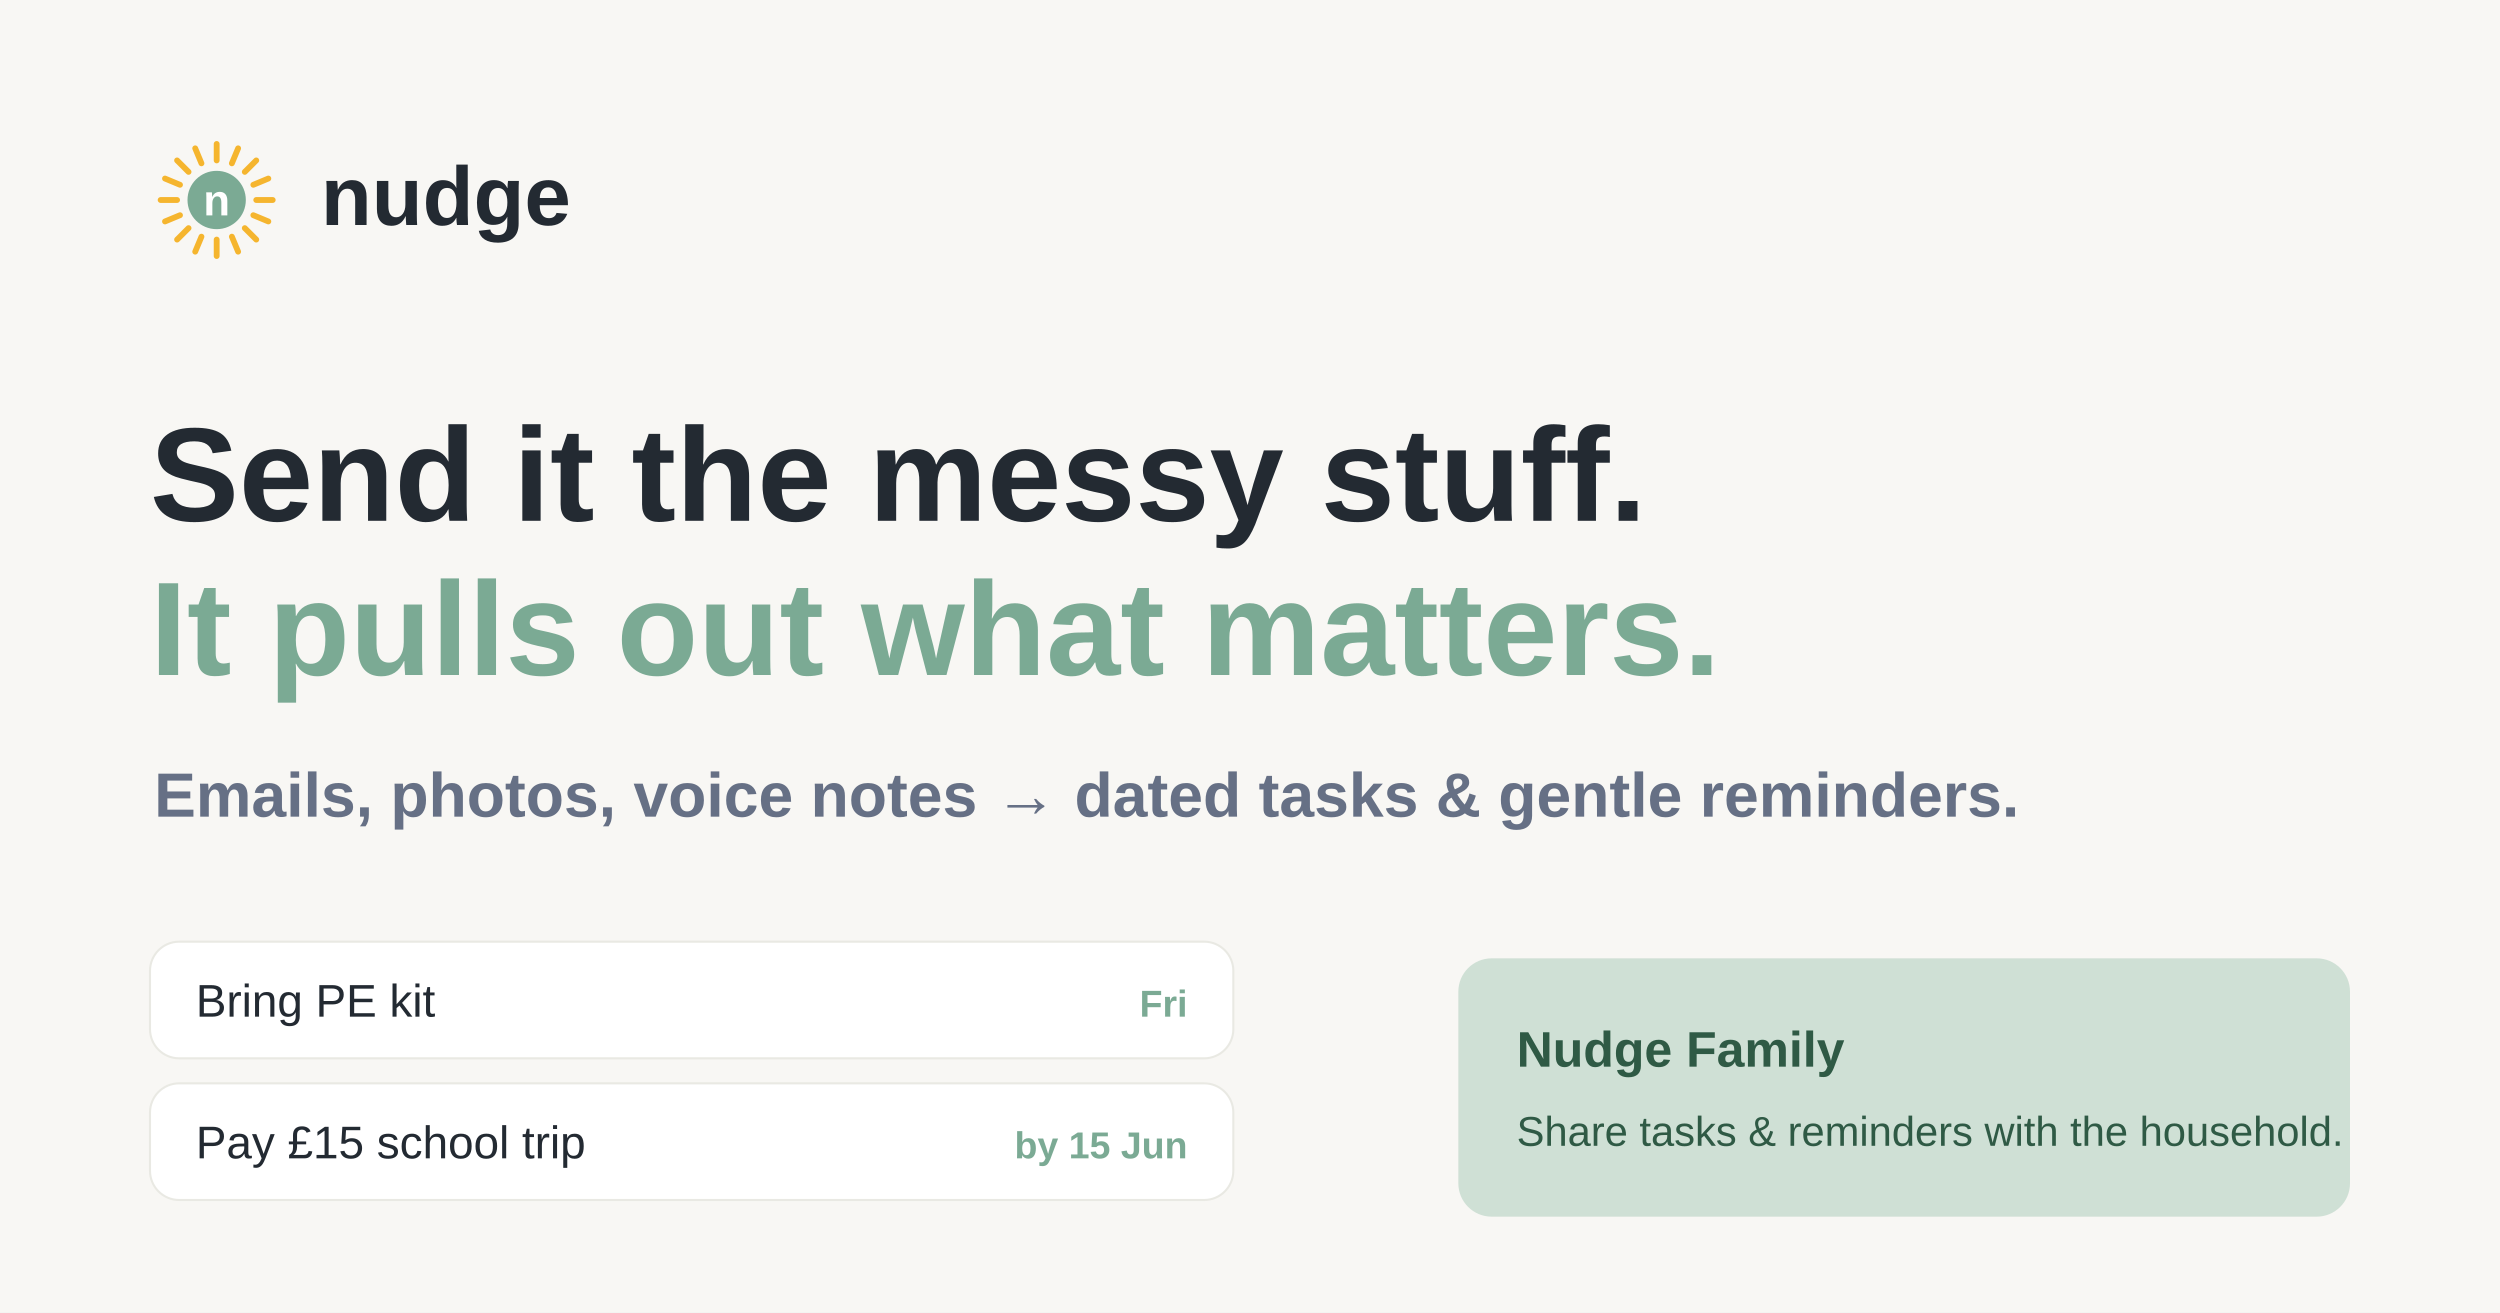
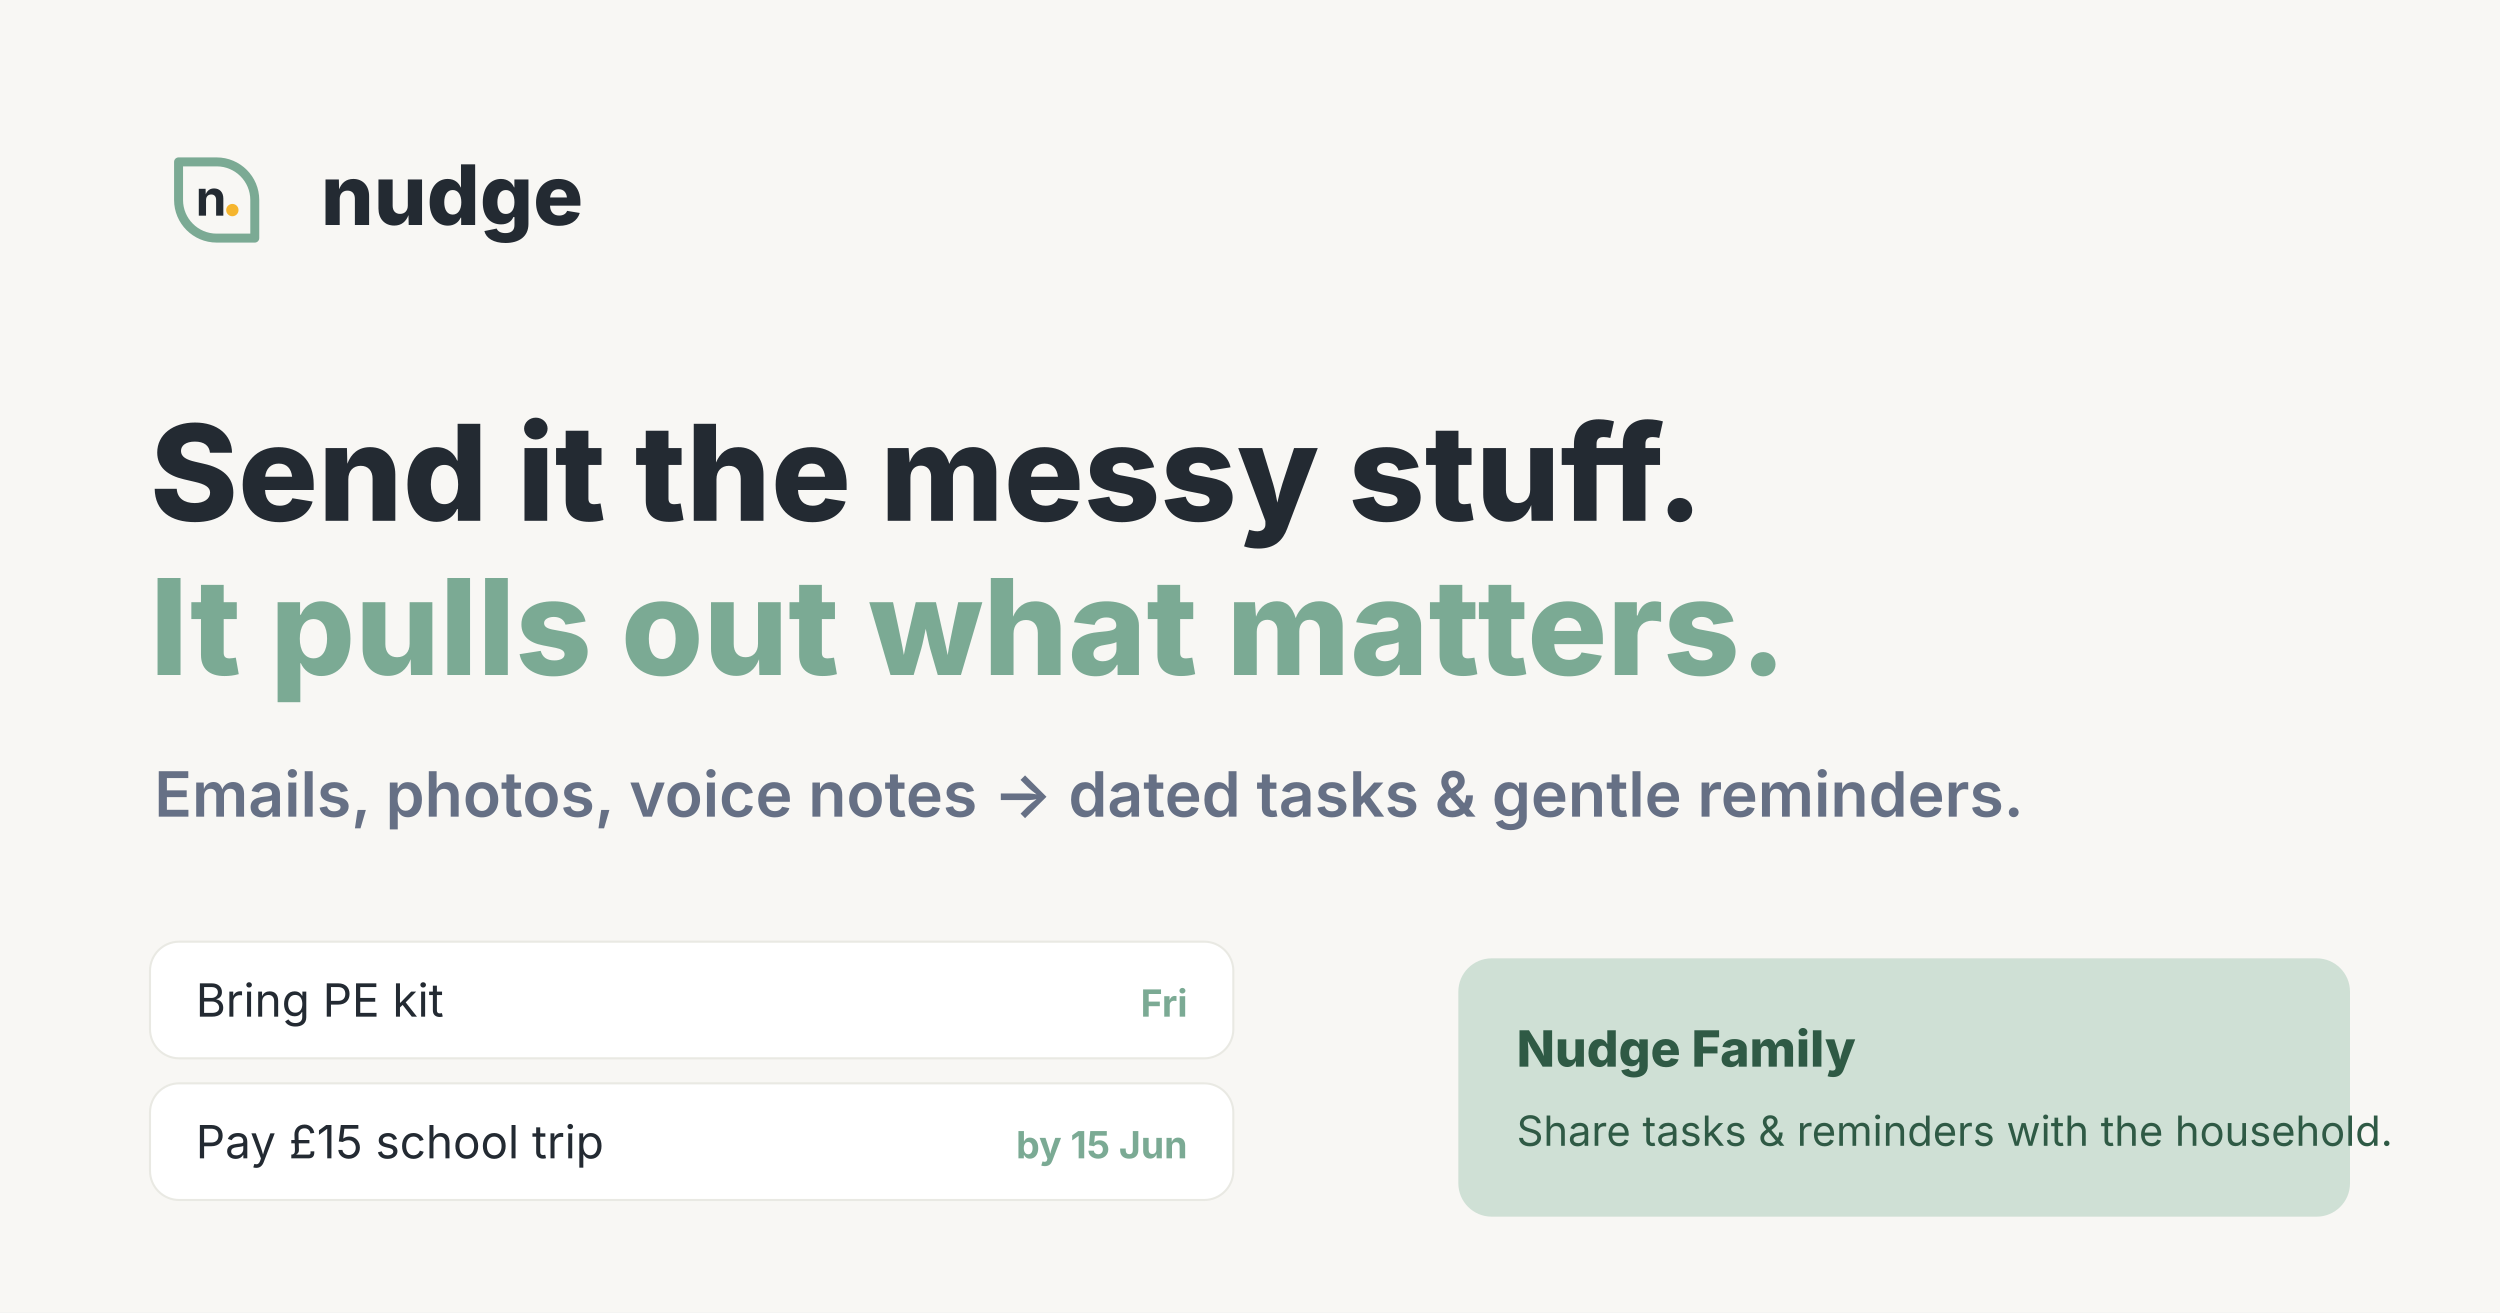
- <svg xmlns="http://www.w3.org/2000/svg" width="1200" height="630" viewBox="0 0 1200 630" font-family="Manrope, Arial, sans-serif">
+ <svg xmlns="http://www.w3.org/2000/svg" width="1200" height="630" viewBox="0 0 1200 630" font-family="Inter, Arial, sans-serif">
  <rect width="1200" height="630" fill="#F8F7F4" />
  <g transform="translate(72 64)">
-     <g stroke="#F5B52E" stroke-width="2.8" stroke-linecap="round">
-       <line x1="51.0" y1="32.0" x2="58.9" y2="32.0" />
-       <line x1="49.6" y1="39.3" x2="56.8" y2="42.3" />
-       <line x1="45.5" y1="45.5" x2="51.0" y2="51.0" />
-       <line x1="39.3" y1="49.6" x2="42.3" y2="56.8" />
-       <line x1="32.0" y1="51.0" x2="32.0" y2="58.9" />
-       <line x1="24.7" y1="49.6" x2="21.7" y2="56.8" />
-       <line x1="18.5" y1="45.5" x2="13.0" y2="51.0" />
-       <line x1="14.4" y1="39.3" x2="7.2" y2="42.3" />
-       <line x1="13.0" y1="32.0" x2="5.1" y2="32.0" />
-       <line x1="14.4" y1="24.7" x2="7.2" y2="21.7" />
-       <line x1="18.5" y1="18.5" x2="13.0" y2="13.0" />
-       <line x1="24.7" y1="14.4" x2="21.7" y2="7.2" />
-       <line x1="32.0" y1="13.0" x2="32.0" y2="5.1" />
-       <line x1="39.3" y1="14.4" x2="42.3" y2="7.2" />
-       <line x1="45.5" y1="18.5" x2="51.0" y2="13.0" />
-       <line x1="49.6" y1="24.7" x2="56.8" y2="21.7" />
+     <g transform="translate(5.1,5.1) scale(0.538)">
+       <path d="M 16 16 L 50 16 A 34 34 0 0 1 84 50 L 84 84 L 50 84 A 34 34 0 0 1 16 50 Z" fill="none" stroke="#7BAA94" stroke-width="8" stroke-linejoin="round" stroke-linecap="round" />
+       <text x="45" y="64" font-family="Inter, Arial, sans-serif" font-size="44" font-weight="700" fill="#232A32" text-anchor="middle">n</text>
+       <circle cx="64" cy="59" r="5.5" fill="#F5B52E" />
    </g>
-     <circle cx="32" cy="32" r="14" fill="#7BAA94" />
-     <text x="32" y="39.4" font-family="Manrope, Arial, sans-serif" font-size="21" font-weight="800" fill="#FFFFFF" text-anchor="middle">n</text>
    <text x="82" y="44" font-size="40" font-weight="800" fill="#232A32">nudge</text>
  </g>
  <text x="72" y="250" font-size="64" font-weight="800" fill="#232A32">Send it the messy stuff.</text>
  <text x="72" y="324" font-size="64" font-weight="800" fill="#7BAA94">It pulls out what matters.</text>
  <text x="74" y="392" font-size="30" font-weight="600" fill="#667085">Emails, photos, voice notes → dated tasks &amp; gentle reminders.</text>
  <g transform="translate(72 452)">
    <rect x="0" y="0" width="520" height="56" rx="14" fill="#FFFFFF" stroke="#E9E9E3" />
    <text x="22" y="36" font-size="22" fill="#232A32">Bring PE kit</text>
    <text x="498" y="36" font-size="18" font-weight="700" fill="#7BAA94" text-anchor="end">Fri</text>
    <rect x="0" y="68" width="520" height="56" rx="14" fill="#FFFFFF" stroke="#E9E9E3" />
    <text x="22" y="104" font-size="22" fill="#232A32">Pay £15 school trip</text>
    <text x="498" y="104" font-size="18" font-weight="700" fill="#7BAA94" text-anchor="end">by 15 Jun</text>
  </g>
  <g transform="translate(700 460)">
    <rect width="428" height="124" rx="16" fill="#cfe0d5" />
    <text x="28" y="52" font-size="24" font-weight="800" fill="#2f5a45">Nudge Family</text>
    <text x="28" y="90" font-size="20" fill="#2f5a45">Share tasks &amp; reminders with the household.</text>
  </g>
</svg>
